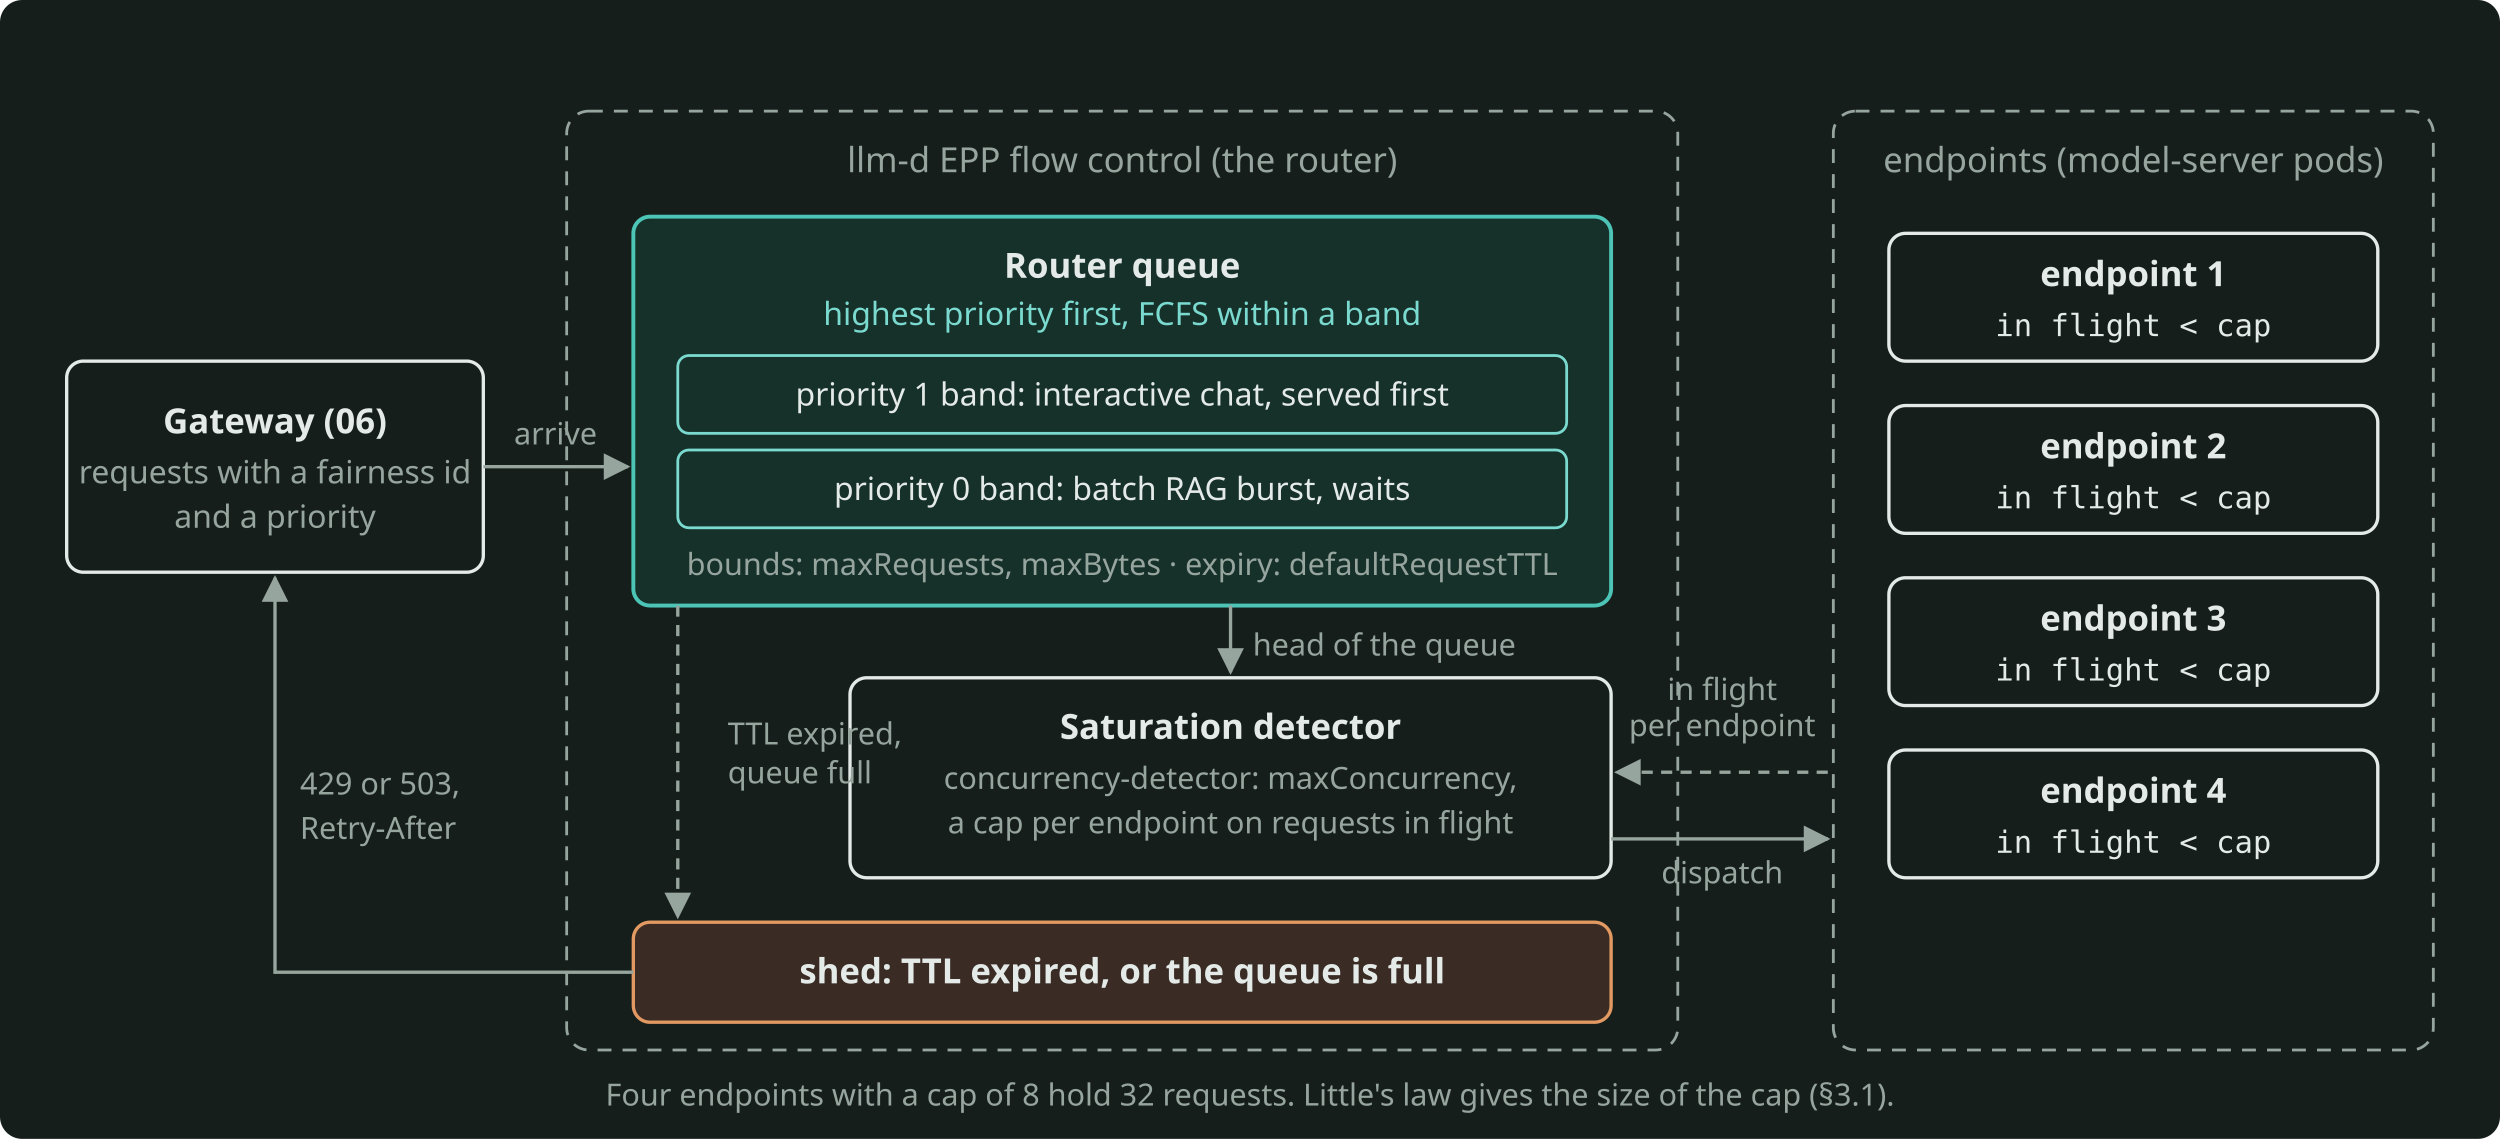
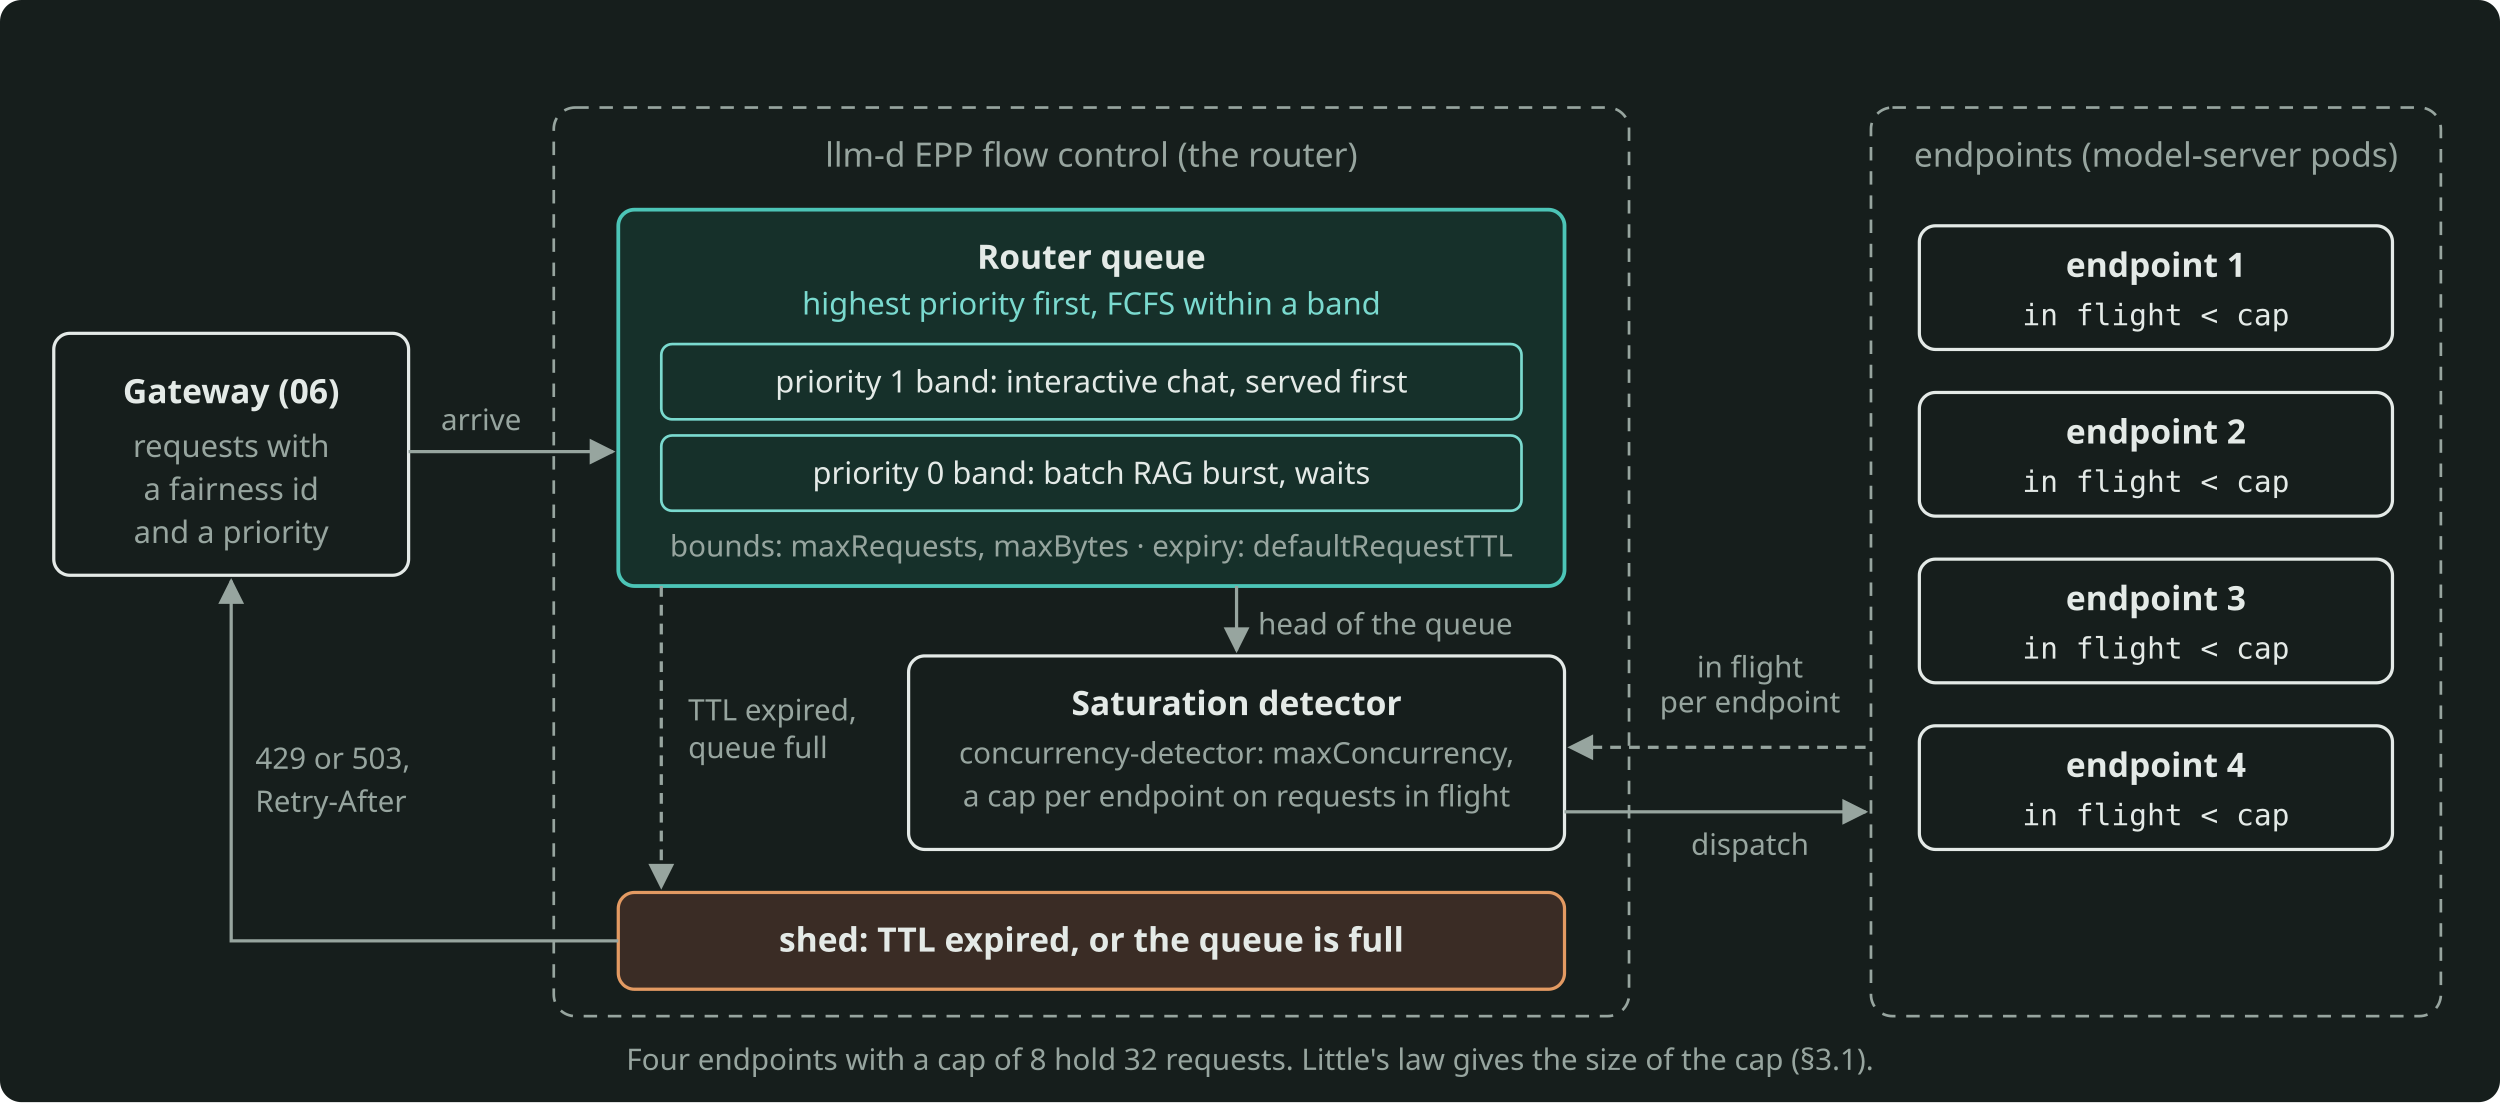
- <svg xmlns="http://www.w3.org/2000/svg" width="900" height="410" viewBox="0 0 900 410" role="img" aria-label="Requests from the gateway wait in the router queue by priority band, the concurrency-detector sends one to an endpoint only when that endpoint is under its cap, and the router sheds requests after their TTL or when the queue is full." style="color: #E4EAE7">
-   <rect x="0" y="0" width="900" height="410" rx="8" fill="#161E1C" />
+ <svg xmlns="http://www.w3.org/2000/svg" width="930" height="410" viewBox="0 0 930 410" role="img" aria-label="Requests from the gateway wait in the router queue by priority band, the router sends one to an endpoint only when the concurrency-detector says that the endpoint is under its cap, and the router sheds requests after their TTL or when the queue is full." style="color: #E4EAE7">
+   <rect x="0" y="0" width="930" height="410" rx="8" fill="#161E1C" />
  <defs>
    <marker id="arr" viewBox="0 0 10 10" refX="9" refY="5" markerWidth="8" markerHeight="8" orient="auto-start-reverse">
      <path d="M0 0 L10 5 L0 10 z" fill="#97A59F" />
    </marker>
  </defs>
  <g font-family="Bricolage Grotesque, system-ui, sans-serif" font-size="12.5" fill="currentColor">
-     <rect x="24" y="130" width="150" height="76" rx="6" fill="none" stroke="currentColor" stroke-width="1.2" />
-     <text x="99" y="156" text-anchor="middle" font-weight="600">Gateway (06)</text>
-     <text x="99" y="174" text-anchor="middle" font-size="11.5" fill="#97A59F">requests with a fairness id</text>
-     <text x="99" y="190" text-anchor="middle" font-size="11.5" fill="#97A59F">and a priority</text>
-     <rect x="204" y="40" width="400" height="338" rx="8" fill="none" stroke="#97A59F" stroke-width="1" stroke-dasharray="5 4" />
-     <text x="404" y="62" text-anchor="middle" fill="#97A59F">llm-d EPP flow control (the router)</text>
-     <rect x="228" y="78" width="352" height="140" rx="6" fill="#16302A" stroke="#4CC5B7" stroke-width="1.4" />
-     <text x="404" y="100" text-anchor="middle" font-weight="600">Router queue</text>
-     <text x="404" y="117" text-anchor="middle" font-size="11.5" fill="#7ADACF">highest priority first, FCFS within a band</text>
-     <rect x="244" y="128" width="320" height="28" rx="4" fill="none" stroke="#7ADACF" stroke-width="1" />
-     <text x="404" y="146" text-anchor="middle" font-size="11.5">priority 1 band: interactive chat, served first</text>
-     <rect x="244" y="162" width="320" height="28" rx="4" fill="none" stroke="#7ADACF" stroke-width="1" />
-     <text x="404" y="180" text-anchor="middle" font-size="11.5">priority 0 band: batch RAG burst, waits</text>
-     <text x="404" y="207" text-anchor="middle" font-size="11" fill="#97A59F">bounds: maxRequests, maxBytes · expiry: defaultRequestTTL</text>
-     <rect x="306" y="244" width="274" height="72" rx="6" fill="none" stroke="currentColor" stroke-width="1.2" />
-     <text x="443" y="266" text-anchor="middle" font-weight="600">Saturation detector</text>
-     <text x="443" y="284" text-anchor="middle" font-size="11" fill="#97A59F">concurrency-detector: maxConcurrency,</text>
-     <text x="443" y="300" text-anchor="middle" font-size="11" fill="#97A59F">a cap per endpoint on requests in flight</text>
-     <rect x="228" y="332" width="352" height="36" rx="6" fill="#3A2C25" stroke="#E39A62" stroke-width="1.2" />
-     <text x="404" y="354" text-anchor="middle" font-weight="600">shed: TTL expired, or the queue is full</text>
-     <rect x="660" y="40" width="216" height="338" rx="8" fill="none" stroke="#97A59F" stroke-width="1" stroke-dasharray="5 4" />
-     <text x="768" y="62" text-anchor="middle" fill="#97A59F">endpoints (model-server pods)</text>
-     <rect x="680" y="84" width="176" height="46" rx="6" fill="none" stroke="currentColor" stroke-width="1.2" />
-     <text x="768" y="103" text-anchor="middle" font-weight="600">endpoint 1</text>
-     <text x="768" y="121" text-anchor="middle" font-family="JetBrains Mono, monospace" font-size="11">in flight &lt; cap</text>
-     <rect x="680" y="146" width="176" height="46" rx="6" fill="none" stroke="currentColor" stroke-width="1.2" />
-     <text x="768" y="165" text-anchor="middle" font-weight="600">endpoint 2</text>
-     <text x="768" y="183" text-anchor="middle" font-family="JetBrains Mono, monospace" font-size="11">in flight &lt; cap</text>
-     <rect x="680" y="208" width="176" height="46" rx="6" fill="none" stroke="currentColor" stroke-width="1.2" />
-     <text x="768" y="227" text-anchor="middle" font-weight="600">endpoint 3</text>
-     <text x="768" y="245" text-anchor="middle" font-family="JetBrains Mono, monospace" font-size="11">in flight &lt; cap</text>
-     <rect x="680" y="270" width="176" height="46" rx="6" fill="none" stroke="currentColor" stroke-width="1.2" />
-     <text x="768" y="289" text-anchor="middle" font-weight="600">endpoint 4</text>
-     <text x="768" y="307" text-anchor="middle" font-family="JetBrains Mono, monospace" font-size="11">in flight &lt; cap</text>
+     <rect x="20" y="124" width="132" height="90" rx="6" fill="none" stroke="currentColor" stroke-width="1.2" />
+     <text x="86" y="150" text-anchor="middle" font-weight="600">Gateway (06)</text>
+     <text x="86" y="170" text-anchor="middle" font-size="11.5" fill="#97A59F">requests with</text>
+     <text x="86" y="186" text-anchor="middle" font-size="11.5" fill="#97A59F">a fairness id</text>
+     <text x="86" y="202" text-anchor="middle" font-size="11.5" fill="#97A59F">and a priority</text>
+     <rect x="206" y="40" width="400" height="338" rx="8" fill="none" stroke="#97A59F" stroke-width="1" stroke-dasharray="5 4" />
+     <text x="406" y="62" text-anchor="middle" fill="#97A59F">llm-d EPP flow control (the router)</text>
+     <rect x="230" y="78" width="352" height="140" rx="6" fill="#16302A" stroke="#4CC5B7" stroke-width="1.4" />
+     <text x="406" y="100" text-anchor="middle" font-weight="600">Router queue</text>
+     <text x="406" y="117" text-anchor="middle" font-size="11.5" fill="#7ADACF">highest priority first, FCFS within a band</text>
+     <rect x="246" y="128" width="320" height="28" rx="4" fill="none" stroke="#7ADACF" stroke-width="1" />
+     <text x="406" y="146" text-anchor="middle" font-size="11.5">priority 1 band: interactive chat, served first</text>
+     <rect x="246" y="162" width="320" height="28" rx="4" fill="none" stroke="#7ADACF" stroke-width="1" />
+     <text x="406" y="180" text-anchor="middle" font-size="11.5">priority 0 band: batch RAG burst, waits</text>
+     <text x="406" y="207" text-anchor="middle" font-size="11" fill="#97A59F">bounds: maxRequests, maxBytes · expiry: defaultRequestTTL</text>
+     <rect x="338" y="244" width="244" height="72" rx="6" fill="none" stroke="currentColor" stroke-width="1.2" />
+     <text x="460" y="266" text-anchor="middle" font-weight="600">Saturation detector</text>
+     <text x="460" y="284" text-anchor="middle" font-size="11" fill="#97A59F">concurrency-detector: maxConcurrency,</text>
+     <text x="460" y="300" text-anchor="middle" font-size="11" fill="#97A59F">a cap per endpoint on requests in flight</text>
+     <rect x="230" y="332" width="352" height="36" rx="6" fill="#3A2C25" stroke="#E39A62" stroke-width="1.2" />
+     <text x="406" y="354" text-anchor="middle" font-weight="600">shed: TTL expired, or the queue is full</text>
+     <rect x="696" y="40" width="212" height="338" rx="8" fill="none" stroke="#97A59F" stroke-width="1" stroke-dasharray="5 4" />
+     <text x="802" y="62" text-anchor="middle" fill="#97A59F">endpoints (model-server pods)</text>
+     <rect x="714" y="84" width="176" height="46" rx="6" fill="none" stroke="currentColor" stroke-width="1.2" />
+     <text x="802" y="103" text-anchor="middle" font-weight="600">endpoint 1</text>
+     <text x="802" y="121" text-anchor="middle" font-family="JetBrains Mono, monospace" font-size="11">in flight &lt; cap</text>
+     <rect x="714" y="146" width="176" height="46" rx="6" fill="none" stroke="currentColor" stroke-width="1.2" />
+     <text x="802" y="165" text-anchor="middle" font-weight="600">endpoint 2</text>
+     <text x="802" y="183" text-anchor="middle" font-family="JetBrains Mono, monospace" font-size="11">in flight &lt; cap</text>
+     <rect x="714" y="208" width="176" height="46" rx="6" fill="none" stroke="currentColor" stroke-width="1.2" />
+     <text x="802" y="227" text-anchor="middle" font-weight="600">endpoint 3</text>
+     <text x="802" y="245" text-anchor="middle" font-family="JetBrains Mono, monospace" font-size="11">in flight &lt; cap</text>
+     <rect x="714" y="270" width="176" height="46" rx="6" fill="none" stroke="currentColor" stroke-width="1.2" />
+     <text x="802" y="289" text-anchor="middle" font-weight="600">endpoint 4</text>
+     <text x="802" y="307" text-anchor="middle" font-family="JetBrains Mono, monospace" font-size="11">in flight &lt; cap</text>
    <g stroke="#97A59F" stroke-width="1.2" fill="none">
-       <path d="M174 168 L226 168" marker-end="url(#arr)" />
-       <path d="M443 218 L443 242" marker-end="url(#arr)" />
-       <path d="M580 302 L658 302" marker-end="url(#arr)" />
-       <path d="M658 278 L582 278" marker-end="url(#arr)" stroke-dasharray="4 3" />
-       <path d="M244 218 L244 330" marker-end="url(#arr)" stroke-dasharray="4 3" />
-       <path d="M228 350 L99 350 L99 208" marker-end="url(#arr)" />
+       <path d="M152 168 L228 168" marker-end="url(#arr)" />
+       <path d="M460 218 L460 242" marker-end="url(#arr)" />
+       <path d="M582 302 L694 302" marker-end="url(#arr)" />
+       <path d="M694 278 L584 278" marker-end="url(#arr)" stroke-dasharray="4 3" />
+       <path d="M246 218 L246 330" marker-end="url(#arr)" stroke-dasharray="4 3" />
+       <path d="M230 350 L86 350 L86 216" marker-end="url(#arr)" />
    </g>
-     <text x="200" y="160" text-anchor="middle" font-size="11" fill="#97A59F">arrive</text>
-     <text x="451" y="236" font-size="11" fill="#97A59F">head of the queue</text>
-     <text x="620" y="252" text-anchor="middle" font-size="11" fill="#97A59F">in flight</text>
-     <text x="620" y="265" text-anchor="middle" font-size="11" fill="#97A59F">per endpoint</text>
-     <text x="620" y="318" text-anchor="middle" font-size="11" fill="#97A59F">dispatch</text>
-     <text x="262" y="268" font-size="11" fill="#97A59F">TTL expired,</text>
-     <text x="262" y="282" font-size="11" fill="#97A59F">queue full</text>
-     <text x="108" y="286" font-size="11" fill="#97A59F">429 or 503,</text>
-     <text x="108" y="302" font-size="11" fill="#97A59F">Retry-After</text>
-     <text x="450" y="398" text-anchor="middle" font-size="11" fill="#97A59F">Four endpoints with a cap of 8 hold 32 requests. Little's law gives the size of the cap (§3.1).</text>
+     <text x="179" y="160" text-anchor="middle" font-size="11" fill="#97A59F">arrive</text>
+     <text x="468" y="236" font-size="11" fill="#97A59F">head of the queue</text>
+     <text x="651" y="252" text-anchor="middle" font-size="11" fill="#97A59F">in flight</text>
+     <text x="651" y="265" text-anchor="middle" font-size="11" fill="#97A59F">per endpoint</text>
+     <text x="651" y="318" text-anchor="middle" font-size="11" fill="#97A59F">dispatch</text>
+     <text x="256" y="268" font-size="11" fill="#97A59F">TTL expired,</text>
+     <text x="256" y="282" font-size="11" fill="#97A59F">queue full</text>
+     <text x="95" y="286" font-size="11" fill="#97A59F">429 or 503,</text>
+     <text x="95" y="302" font-size="11" fill="#97A59F">Retry-After</text>
+     <text x="465" y="398" text-anchor="middle" font-size="11" fill="#97A59F">Four endpoints with a cap of 8 hold 32 requests. Little's law gives the size of the cap (§3.1).</text>
  </g>
</svg>
